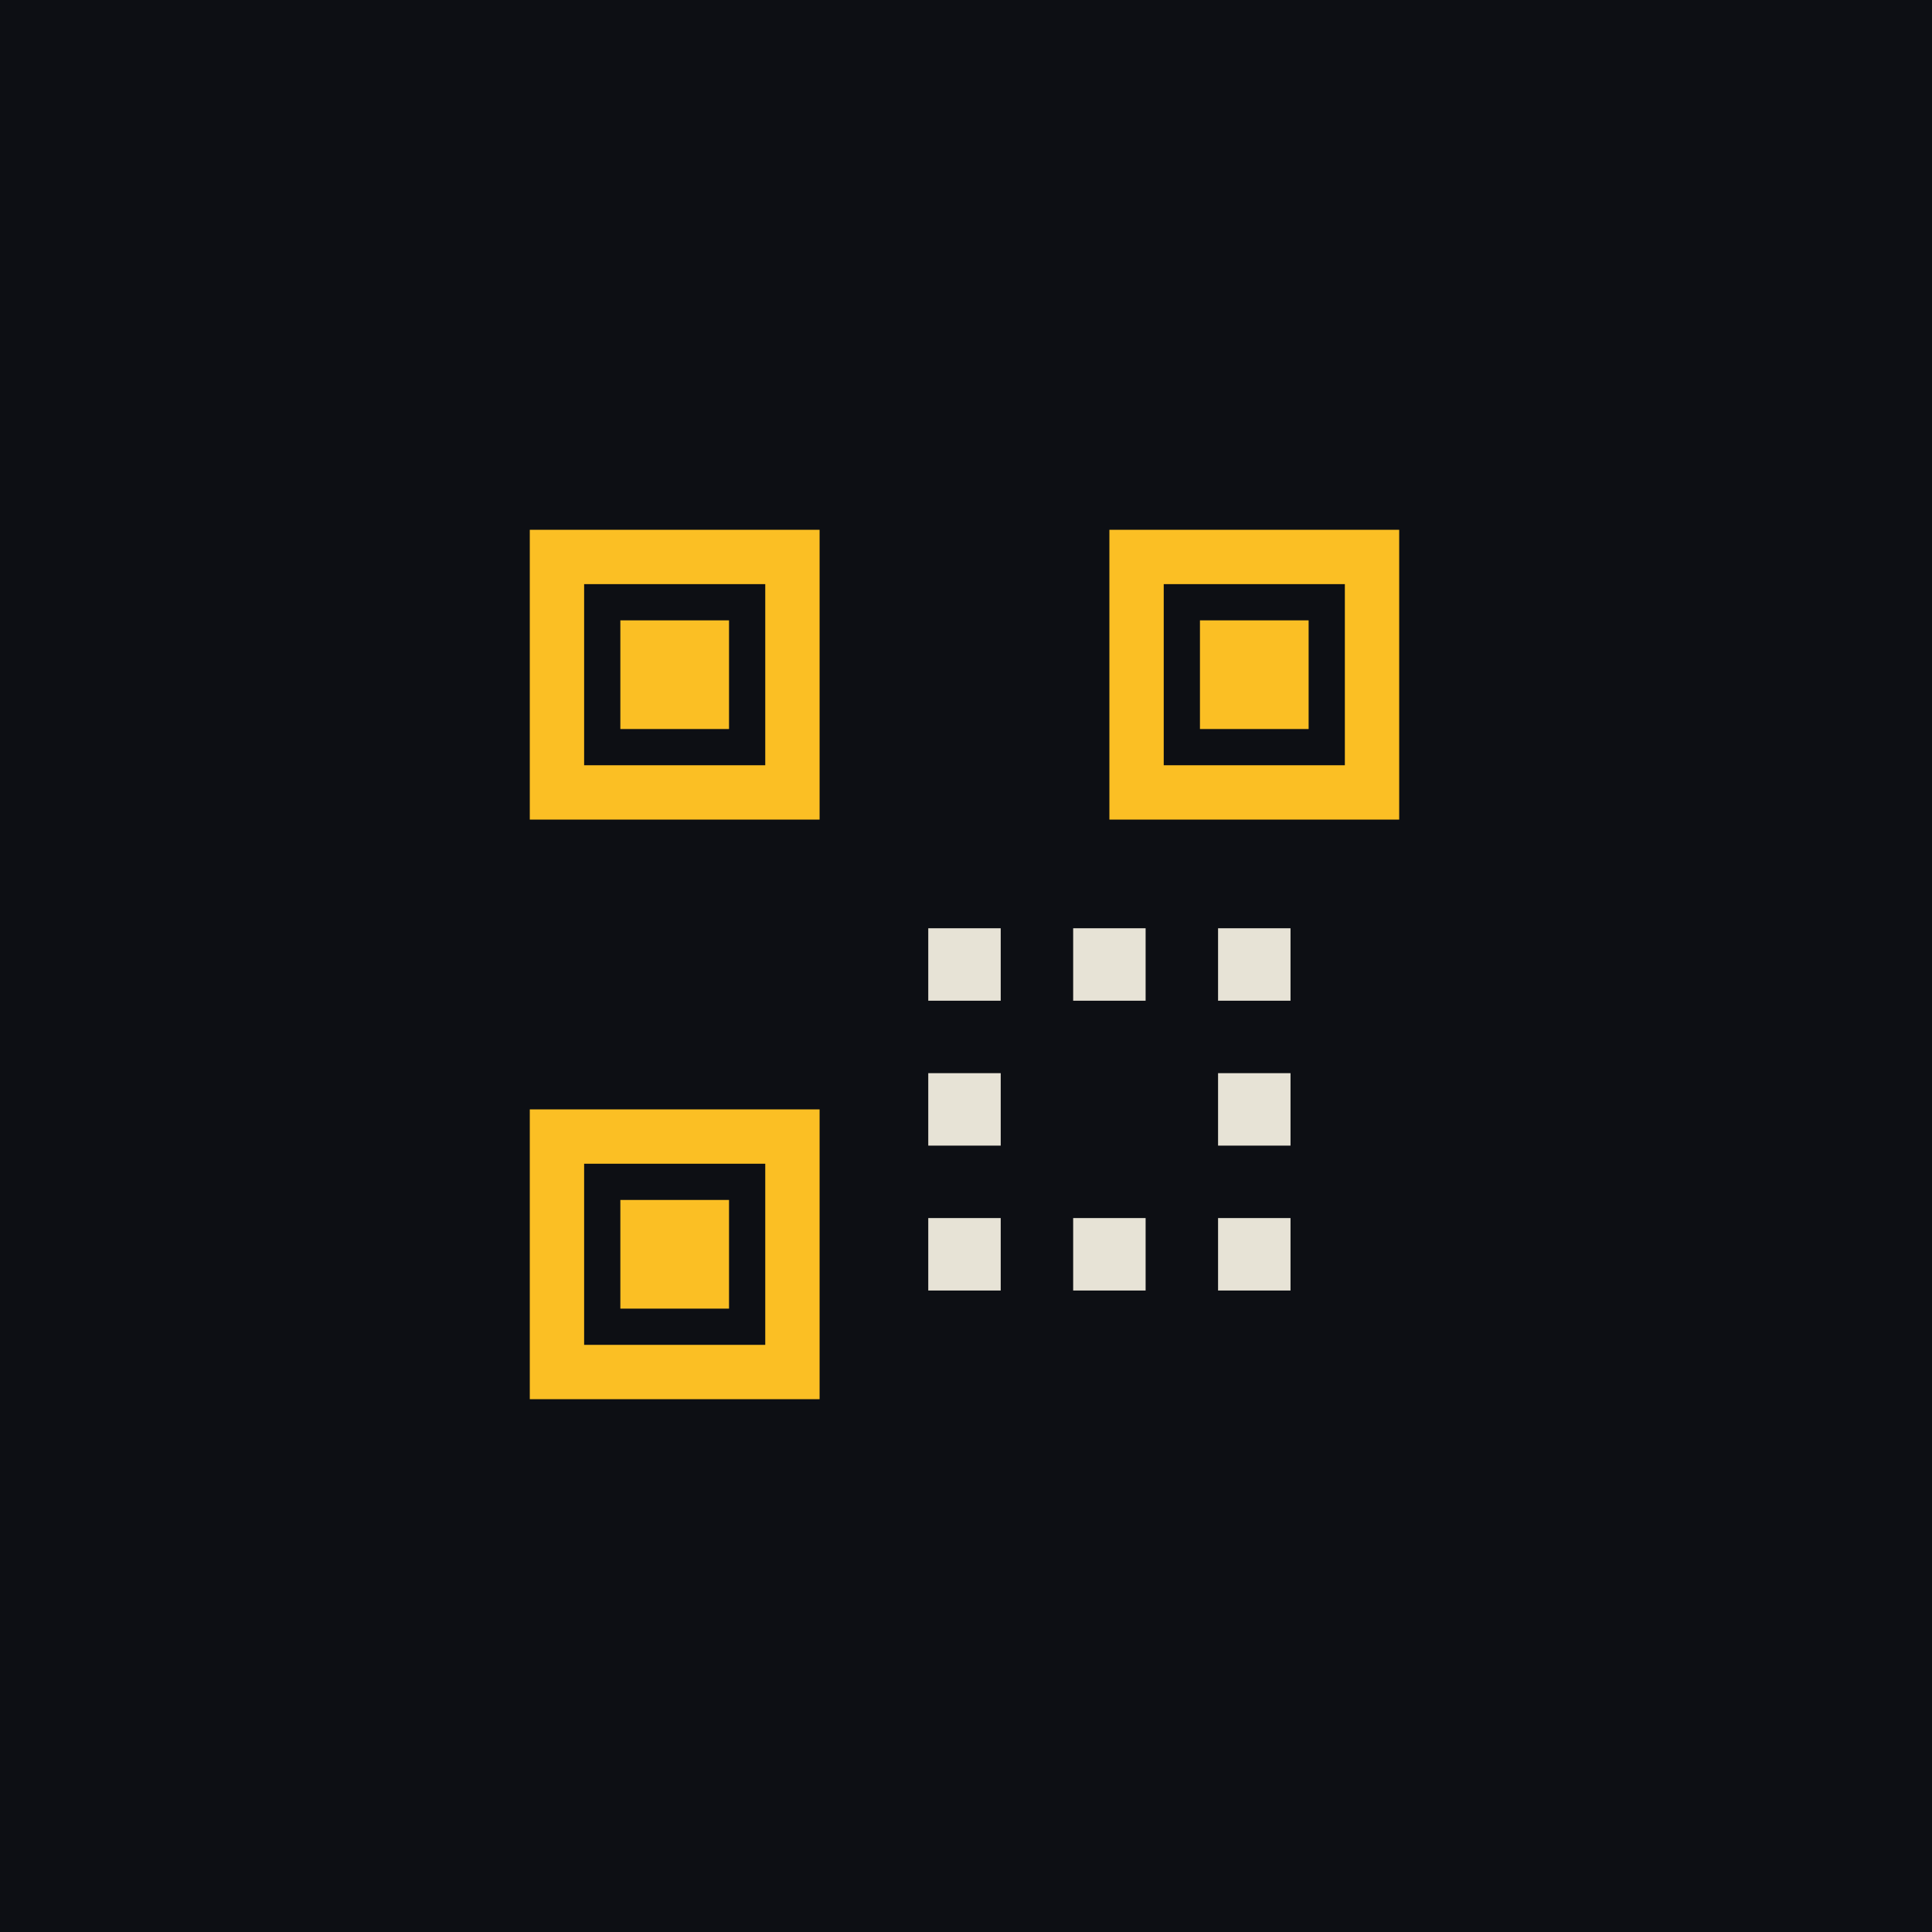
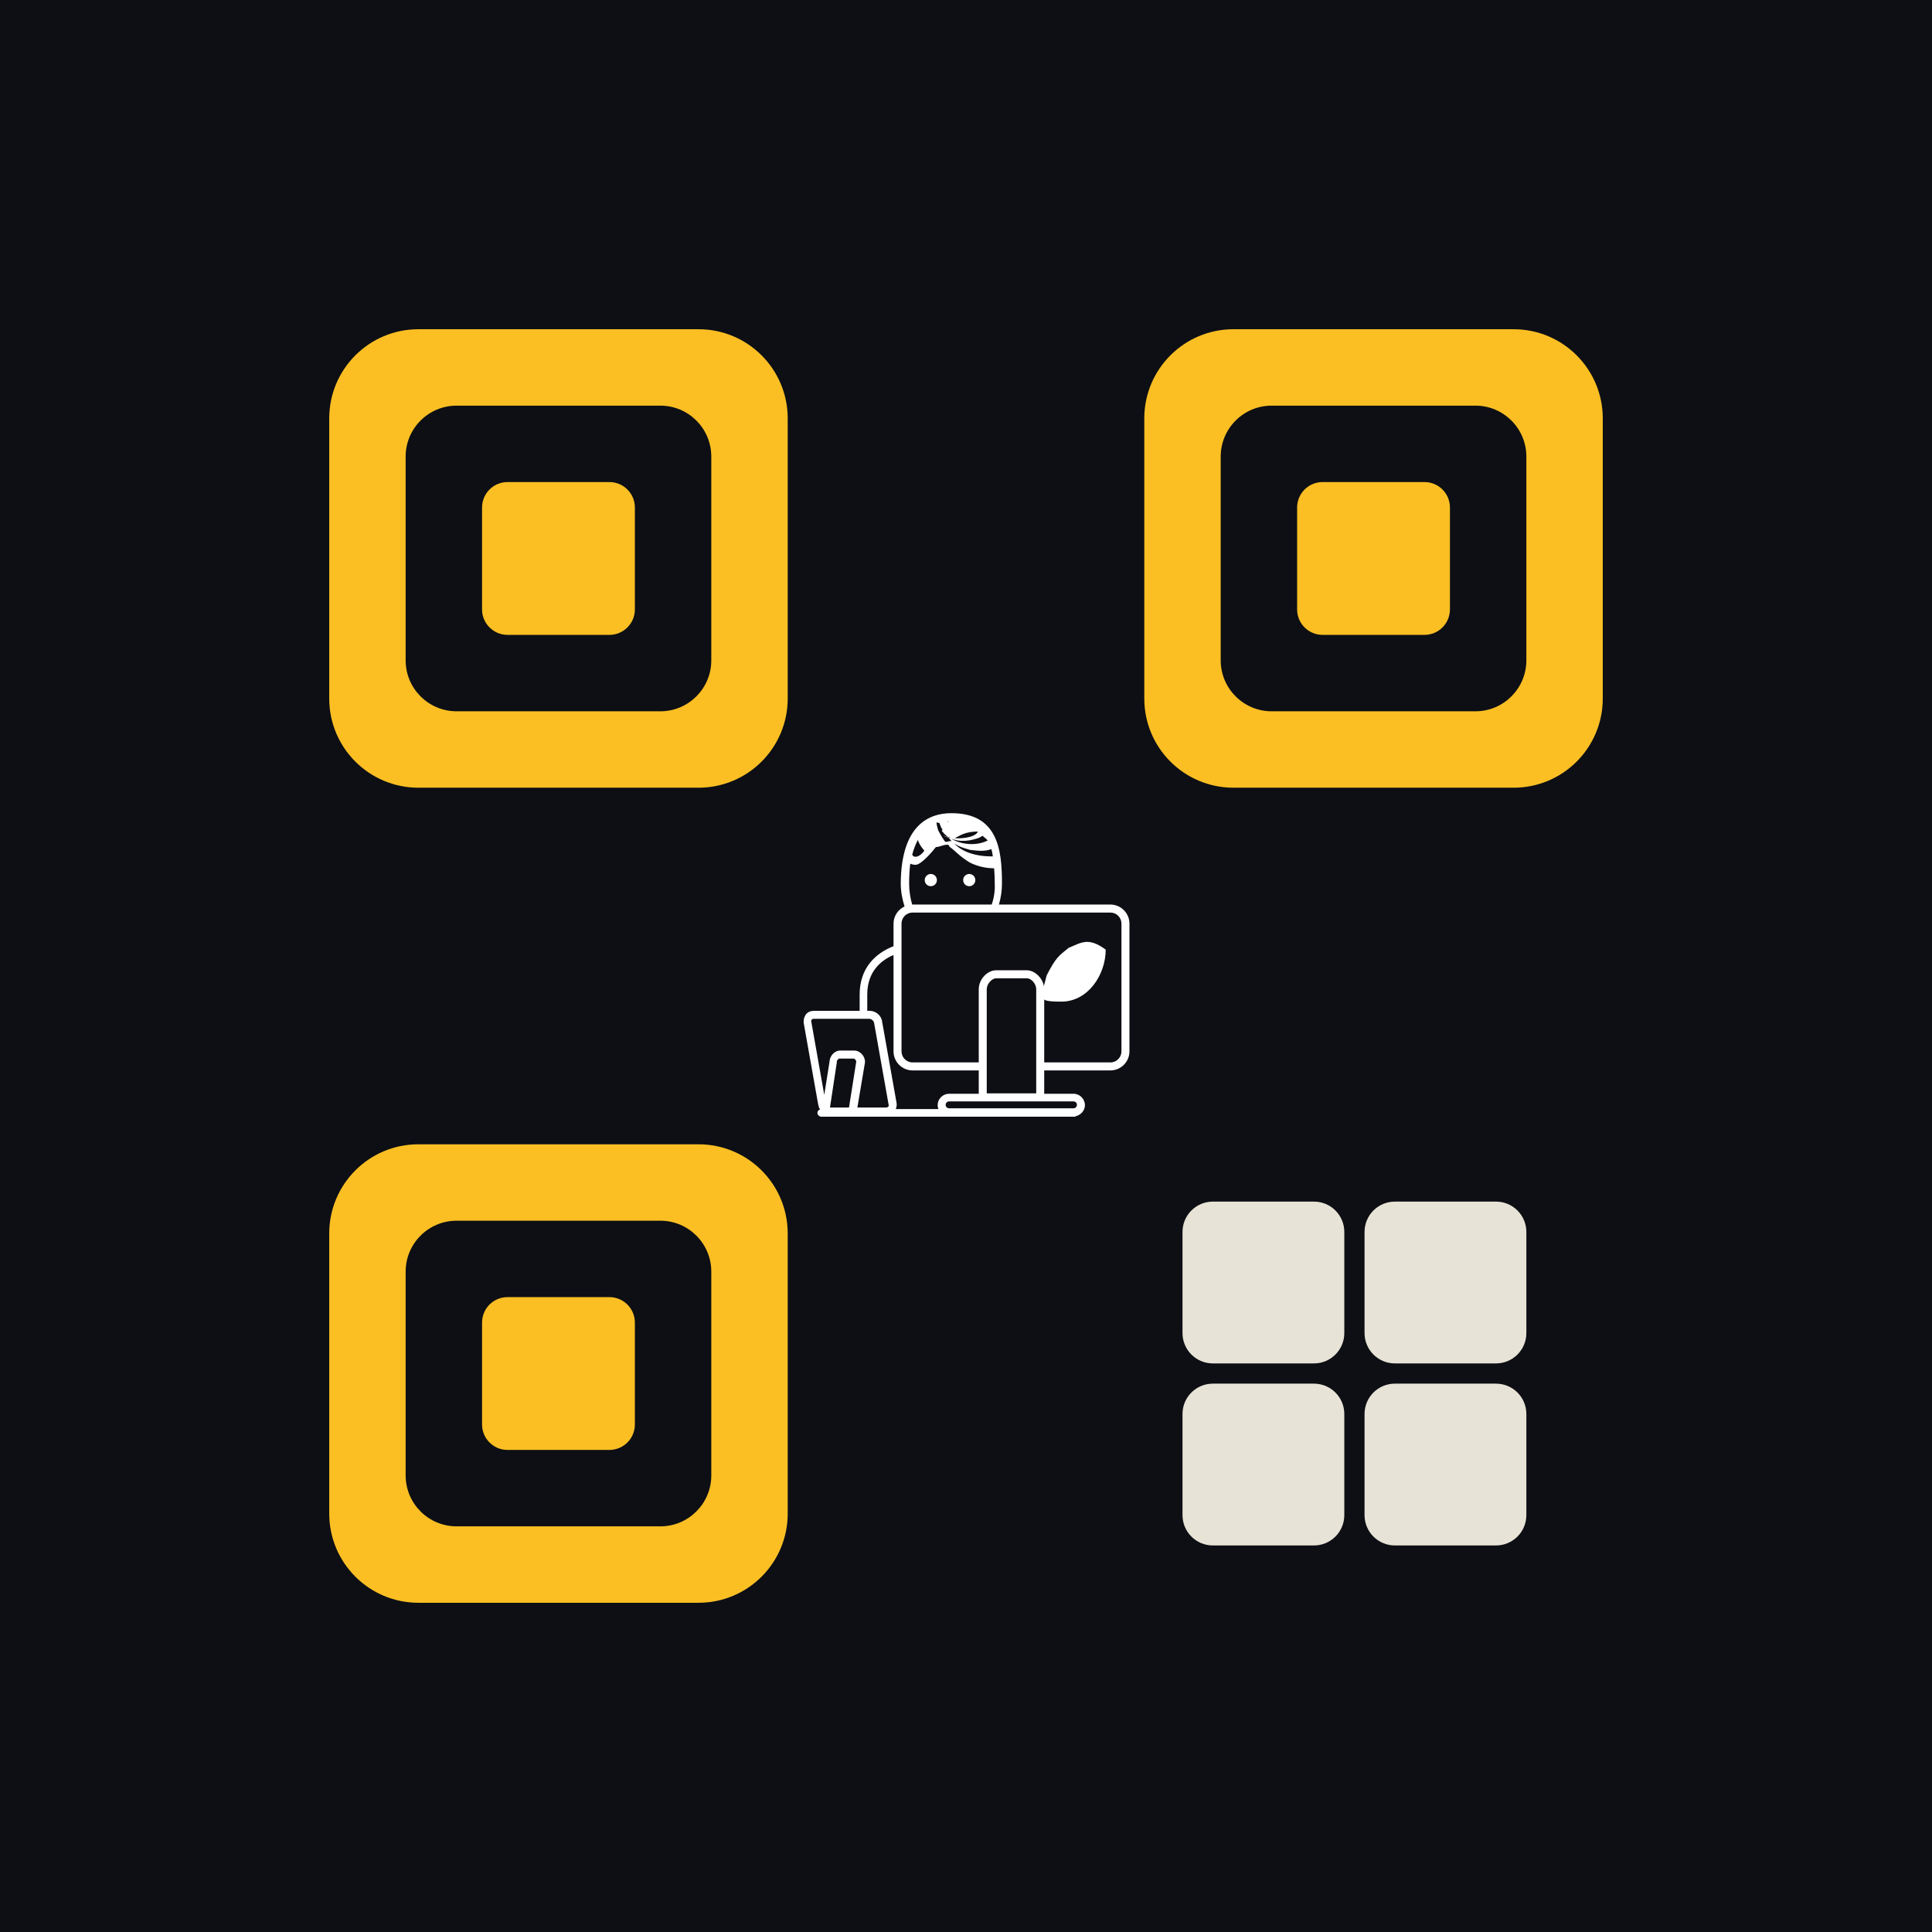
- <svg xmlns="http://www.w3.org/2000/svg" viewBox="0 0 512 512" role="img" aria-label="QR Studio">
-   <rect width="512" height="512" fill="#0d0f14" />
-   <g transform="translate(102 102) scale(0.6)">
-     <g fill="#fbbf24">
-       <rect x="64" y="64" width="128" height="128" />
-       <rect x="320" y="64" width="128" height="128" />
-       <rect x="64" y="320" width="128" height="128" />
-     </g>
-     <g fill="#0d0f14">
-       <rect x="88" y="88" width="80" height="80" />
-       <rect x="344" y="88" width="80" height="80" />
-       <rect x="88" y="344" width="80" height="80" />
-     </g>
-     <g fill="#fbbf24">
-       <rect x="104" y="104" width="48" height="48" />
-       <rect x="360" y="104" width="48" height="48" />
-       <rect x="104" y="360" width="48" height="48" />
-     </g>
-     <g fill="#e7e3d6">
-       <rect x="240" y="240" width="32" height="32" />
-       <rect x="304" y="240" width="32" height="32" />
-       <rect x="368" y="240" width="32" height="32" />
-       <rect x="240" y="304" width="32" height="32" />
-       <rect x="368" y="304" width="32" height="32" />
-       <rect x="240" y="368" width="32" height="32" />
-       <rect x="304" y="368" width="32" height="32" />
-       <rect x="368" y="368" width="32" height="32" />
+ <svg xmlns="http://www.w3.org/2000/svg" width="512" height="512" viewBox="0 0 512 512" fill="none">
+   <g clip-path="url(#clip0_1503_1125)">
+     <path d="M512 0H0V512H512V0Z" fill="#0D0F14" />
+     <g clip-path="url(#clip1_1503_1125)">
+       <path d="M397.75 40H114.25C73.243 40 40 73.243 40 114.25V397.75C40 438.757 73.243 472 114.25 472H397.75C438.757 472 472 438.757 472 397.75V114.25C472 73.243 438.757 40 397.75 40Z" fill="#0D0F14" />
+       <path d="M185.125 87.25H110.875C97.827 87.25 87.25 97.827 87.25 110.875V185.125C87.25 198.173 97.827 208.75 110.875 208.75H185.125C198.173 208.75 208.75 198.173 208.75 185.125V110.875C208.75 97.827 198.173 87.25 185.125 87.25Z" fill="#FBBF24" />
+       <path d="M175 107.5H121C113.544 107.5 107.5 113.544 107.5 121V175C107.5 182.456 113.544 188.5 121 188.5H175C182.456 188.5 188.5 182.456 188.5 175V121C188.5 113.544 182.456 107.5 175 107.5Z" fill="#0D0F14" />
+       <path d="M161.5 127.75H134.5C130.772 127.75 127.75 130.772 127.75 134.5V161.5C127.75 165.228 130.772 168.25 134.5 168.25H161.5C165.228 168.25 168.25 165.228 168.25 161.5V134.5C168.25 130.772 165.228 127.75 161.5 127.75Z" fill="#FBBF24" />
+       <path d="M401.125 87.25H326.875C313.827 87.25 303.25 97.827 303.25 110.875V185.125C303.25 198.173 313.827 208.75 326.875 208.75H401.125C414.173 208.75 424.75 198.173 424.75 185.125V110.875C424.75 97.827 414.173 87.25 401.125 87.25Z" fill="#FBBF24" />
+       <path d="M391 107.5H337C329.544 107.5 323.5 113.544 323.5 121V175C323.5 182.456 329.544 188.5 337 188.5H391C398.456 188.5 404.5 182.456 404.5 175V121C404.5 113.544 398.456 107.5 391 107.5Z" fill="#0D0F14" />
+       <path d="M377.5 127.75H350.5C346.772 127.75 343.75 130.772 343.75 134.5V161.5C343.75 165.228 346.772 168.25 350.5 168.25H377.5C381.228 168.25 384.25 165.228 384.25 161.5V134.5C384.25 130.772 381.228 127.75 377.5 127.75Z" fill="#FBBF24" />
+       <path d="M185.125 303.25H110.875C97.827 303.25 87.25 313.827 87.25 326.875V401.125C87.25 414.173 97.827 424.75 110.875 424.75H185.125C198.173 424.75 208.75 414.173 208.75 401.125V326.875C208.75 313.827 198.173 303.25 185.125 303.25Z" fill="#FBBF24" />
+       <path d="M175 323.5H121C113.544 323.5 107.5 329.544 107.5 337V391C107.5 398.456 113.544 404.5 121 404.5H175C182.456 404.5 188.5 398.456 188.5 391V337C188.5 329.544 182.456 323.5 175 323.5Z" fill="#0D0F14" />
+       <path d="M161.5 343.75H134.5C130.772 343.75 127.75 346.772 127.75 350.5V377.5C127.75 381.228 130.772 384.25 134.5 384.25H161.5C165.228 384.25 168.25 381.228 168.25 377.5V350.5C168.25 346.772 165.228 343.75 161.5 343.75Z" fill="#FBBF24" />
+       <path d="M348.217 318.438H321.415C316.975 318.438 313.375 322.037 313.375 326.478V353.279C313.375 357.72 316.975 361.32 321.415 361.32H348.217C352.657 361.32 356.257 357.72 356.257 353.279V326.478C356.257 322.037 352.657 318.438 348.217 318.438Z" fill="#E7E3D6" />
+       <path d="M396.459 318.438H369.658C365.217 318.438 361.618 322.037 361.618 326.478V353.279C361.618 357.72 365.217 361.32 369.658 361.32H396.459C400.9 361.32 404.5 357.72 404.5 353.279V326.478C404.5 322.037 400.9 318.438 396.459 318.438Z" fill="#E7E3D6" />
+       <path d="M348.217 366.68H321.415C316.975 366.68 313.375 370.279 313.375 374.72V401.521C313.375 405.962 316.975 409.562 321.415 409.562H348.217C352.657 409.562 356.257 405.962 356.257 401.521V374.72C356.257 370.279 352.657 366.68 348.217 366.68Z" fill="#E7E3D6" />
+       <path d="M396.459 366.68H369.658C365.217 366.68 361.618 370.279 361.618 374.72V401.521C361.618 405.962 365.217 409.562 369.658 409.562H396.459C400.9 409.562 404.5 405.962 404.5 401.521V374.72C404.5 370.279 400.9 366.68 396.459 366.68Z" fill="#E7E3D6" />
+       <path d="M246.675 234.853C247.566 234.853 248.288 234.127 248.288 233.232C248.288 232.337 247.566 231.611 246.675 231.611C245.784 231.611 245.061 232.337 245.061 233.232C245.061 234.127 245.784 234.853 246.675 234.853Z" fill="white" />
+       <path d="M256.861 234.853C257.752 234.853 258.474 234.127 258.474 233.232C258.474 232.337 257.752 231.611 256.861 231.611C255.969 231.611 255.247 232.337 255.247 233.232C255.247 234.127 255.969 234.853 256.861 234.853Z" fill="white" />
+       <path d="M294.272 239.711H264.726C265.23 237.989 265.532 236.065 265.532 234.14C265.532 225.124 264.423 215.5 252.121 215.5C246.07 215.5 238.809 218.742 238.709 234.14C238.709 236.267 239.112 238.293 239.717 240.218C238.003 241.028 236.793 242.751 236.793 244.777V250.753C232.053 252.577 227.818 256.528 227.818 263.518V267.874H215.717C214.91 267.874 214.103 268.178 213.599 268.785C213.095 269.495 212.893 270.305 212.994 271.115L216.826 292.693C216.927 293.199 217.028 293.605 217.33 294.01C216.927 294.111 216.624 294.516 216.624 294.922C216.624 295.428 217.028 295.833 217.532 295.935H217.633H226.809H228.826H251.515H275.415H284.491H284.793C284.894 295.935 284.995 295.935 284.995 295.833C286.407 295.529 287.516 294.314 287.516 292.896C287.516 291.275 286.205 289.856 284.491 289.856H276.726V283.677H294.272C296.995 283.677 299.314 281.448 299.314 278.612V244.777C299.314 241.94 296.995 239.711 294.272 239.711ZM244.961 225.428C244.255 226.441 243.347 227.049 242.641 227.049C242.238 227.049 242.036 226.947 241.835 226.643C241.835 226.542 241.734 226.542 241.734 226.542C242.137 225.022 242.641 223.706 243.246 222.591C243.549 223.604 244.154 224.516 244.961 225.428ZM250.319 222.857C249.414 221.612 248.622 220.027 248.622 220.027C248.169 218.33 248.508 219.688 248.169 218.103C248.572 217.698 248.282 218.103 248.961 218.103C249.566 219.927 249.98 220.141 251.451 222.065C252.923 223.989 254.507 224.513 257.11 225.234C258.921 225.428 260.894 225.732 262.709 225.022C262.911 225.63 263.011 226.238 263.112 226.947C257.79 227.049 254.33 225.208 252.923 223.536C251.953 222.038 250.924 223.689 250.319 222.857ZM249.753 220.367C251.791 223.168 255.475 223.096 257.79 222.517C259.6 222.065 259.374 222.065 260.393 221.499C260.732 221.838 261.499 222.378 261.751 222.744C257.45 224.894 252.031 222.97 251.112 221.272C249.867 219.972 251.225 218.859 251.225 217.526C251.931 217.425 248.961 220.367 249.753 220.367ZM251.564 221.725C253.149 223.423 253.602 220.367 259.148 220.367C258.242 222.631 250.999 222.492 249.98 221.386C249.98 221.386 250.885 221.951 251.564 221.725ZM240.927 234.14C240.927 232.215 241.028 230.392 241.23 228.872C241.633 229.075 242.137 229.176 242.641 229.176C242.742 229.176 242.742 229.176 242.742 229.176C244.154 229.075 247.047 225.758 248.056 224.442C248.459 224.745 251.564 223.083 251.564 224.328C253.941 226.139 253.828 226.542 256.884 228.516C258.808 229.515 261.072 230.101 263.449 230.101C263.55 231.62 263.616 232.316 263.616 234.14C263.717 236.065 263.415 237.989 262.81 239.711H241.835C241.835 239.711 241.835 239.711 241.734 239.711C241.23 237.989 240.927 236.065 240.927 234.14ZM215.011 270.811C214.91 270.508 215.011 270.305 215.112 270.204C215.212 270.102 215.414 270.001 215.616 270.001H230.339C230.944 270.001 231.549 270.508 231.65 271.115L235.482 292.693C235.582 292.997 235.482 293.199 235.381 293.301C235.28 293.402 235.078 293.503 234.877 293.503H227.213L229.229 281.55V281.347C229.229 279.726 227.717 278.409 226.507 278.409H222.574C221.364 278.409 219.952 279.625 219.851 281.246L218.439 290.16L215.011 270.811ZM224.994 293.503H220.154C220.053 293.503 220.053 293.503 219.952 293.503L221.767 281.55V281.347C221.767 280.942 222.271 280.537 222.372 280.537H226.305C226.507 280.638 226.91 280.942 226.91 281.347L224.994 293.503ZM284.491 291.883C284.995 291.883 285.398 292.288 285.398 292.794C285.398 293.301 284.995 293.706 284.491 293.706H251.515C251.011 293.706 250.608 293.301 250.608 292.794C250.608 292.288 251.011 291.883 251.515 291.883H259.381H276.726H284.491ZM251.515 289.856C249.902 289.856 248.49 291.173 248.49 292.896C248.49 293.301 248.591 293.605 248.692 293.909H237.398C237.599 293.402 237.7 292.794 237.599 292.288L233.767 270.71C233.566 269.089 232.053 267.874 230.44 267.874H229.835V263.518C229.835 257.338 233.667 254.4 236.793 253.083V278.612C236.793 281.448 239.112 283.677 241.835 283.677H259.381V289.856H251.515ZM261.499 289.755V262.201C261.499 260.58 263.011 259.263 263.919 259.263H272.188C273.196 259.263 274.608 260.58 274.608 262.201V289.755H261.499ZM297.197 278.612C297.197 280.233 295.886 281.55 294.272 281.55H276.726V262.201C276.726 259.364 274.205 257.136 272.188 257.136H263.919C261.801 257.136 259.381 259.364 259.381 262.201V281.55H241.835C240.221 281.55 238.91 280.233 238.91 278.612V244.777C238.91 243.156 240.221 241.839 241.835 241.839H294.272C295.886 241.839 297.197 243.156 297.197 244.777V278.612Z" fill="white" />
+       <path d="M293.023 251.662C293.023 258.331 288.309 265.44 281.315 265.44C274.322 265.44 275.94 264.586 277.373 258.488C279.762 253.857 280.479 253.366 283.227 251.171C286.572 249.833 288.364 248.247 293.023 251.662Z" fill="white" />
    </g>
  </g>
+   <defs>
+     <clipPath id="clip0_1503_1125">
+       <rect width="512" height="512" fill="white" />
+     </clipPath>
+     <clipPath id="clip1_1503_1125">
+       <rect width="432" height="432" fill="white" transform="translate(40 40)" />
+     </clipPath>
+   </defs>
</svg>
